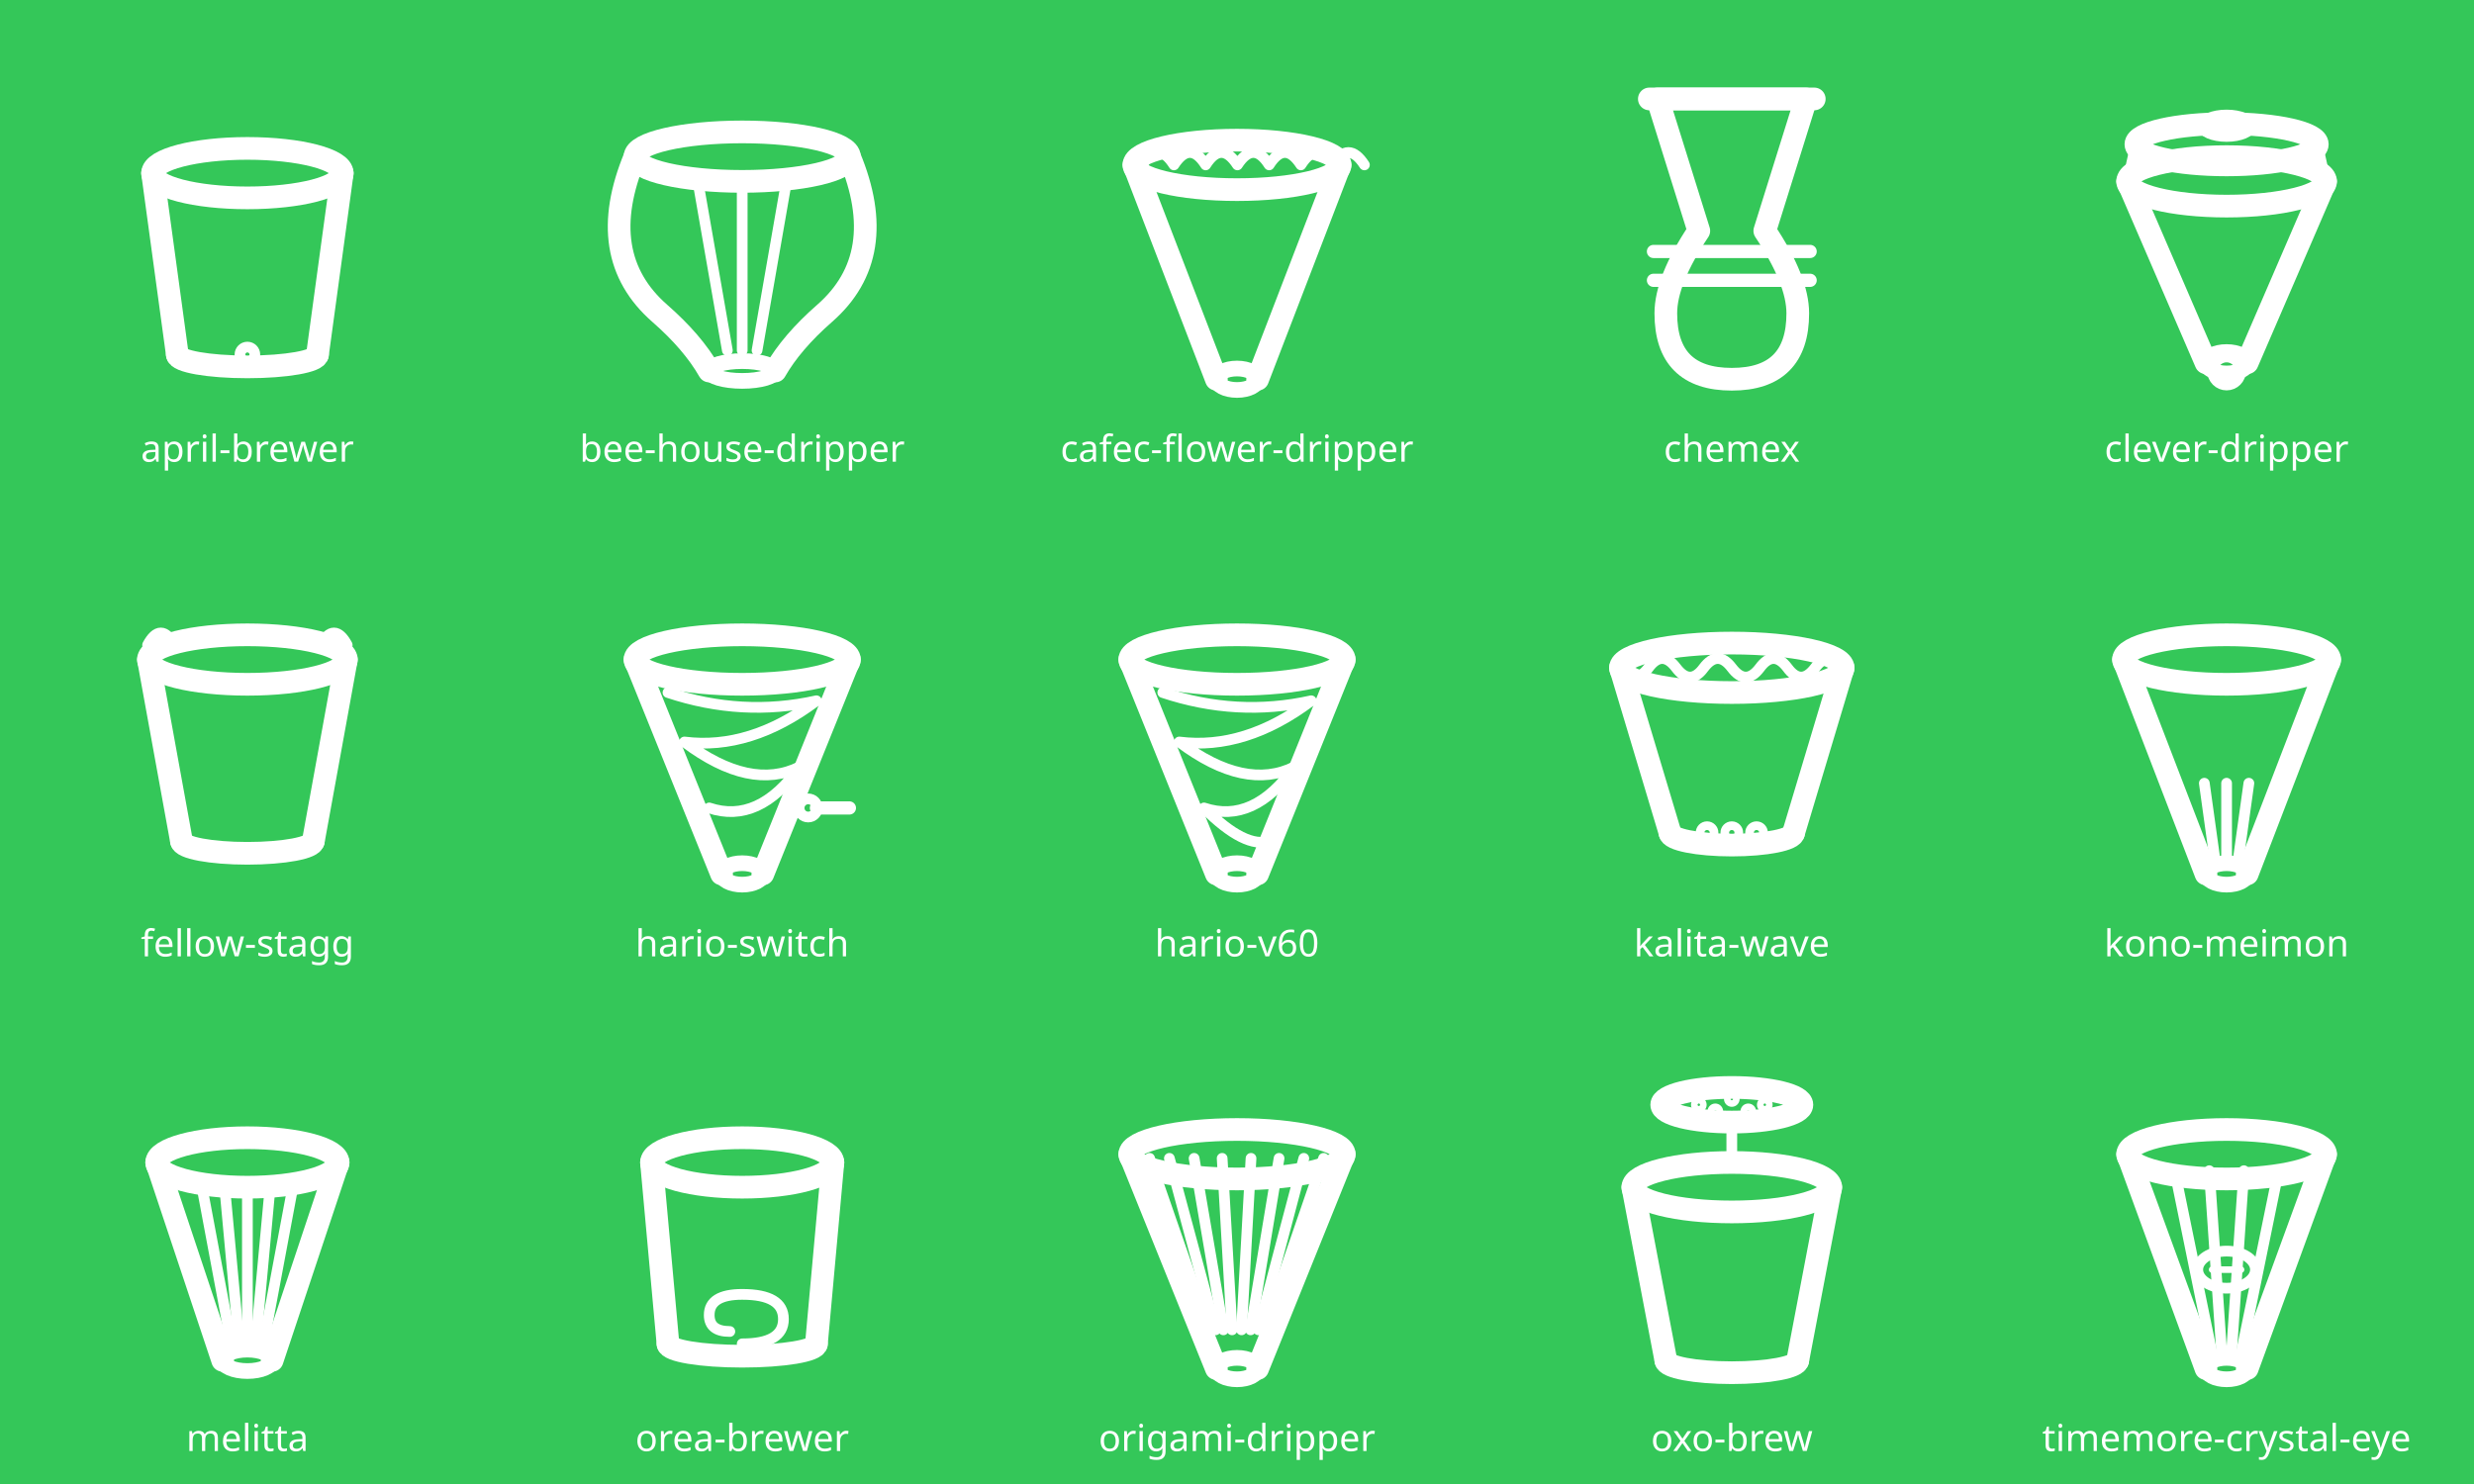
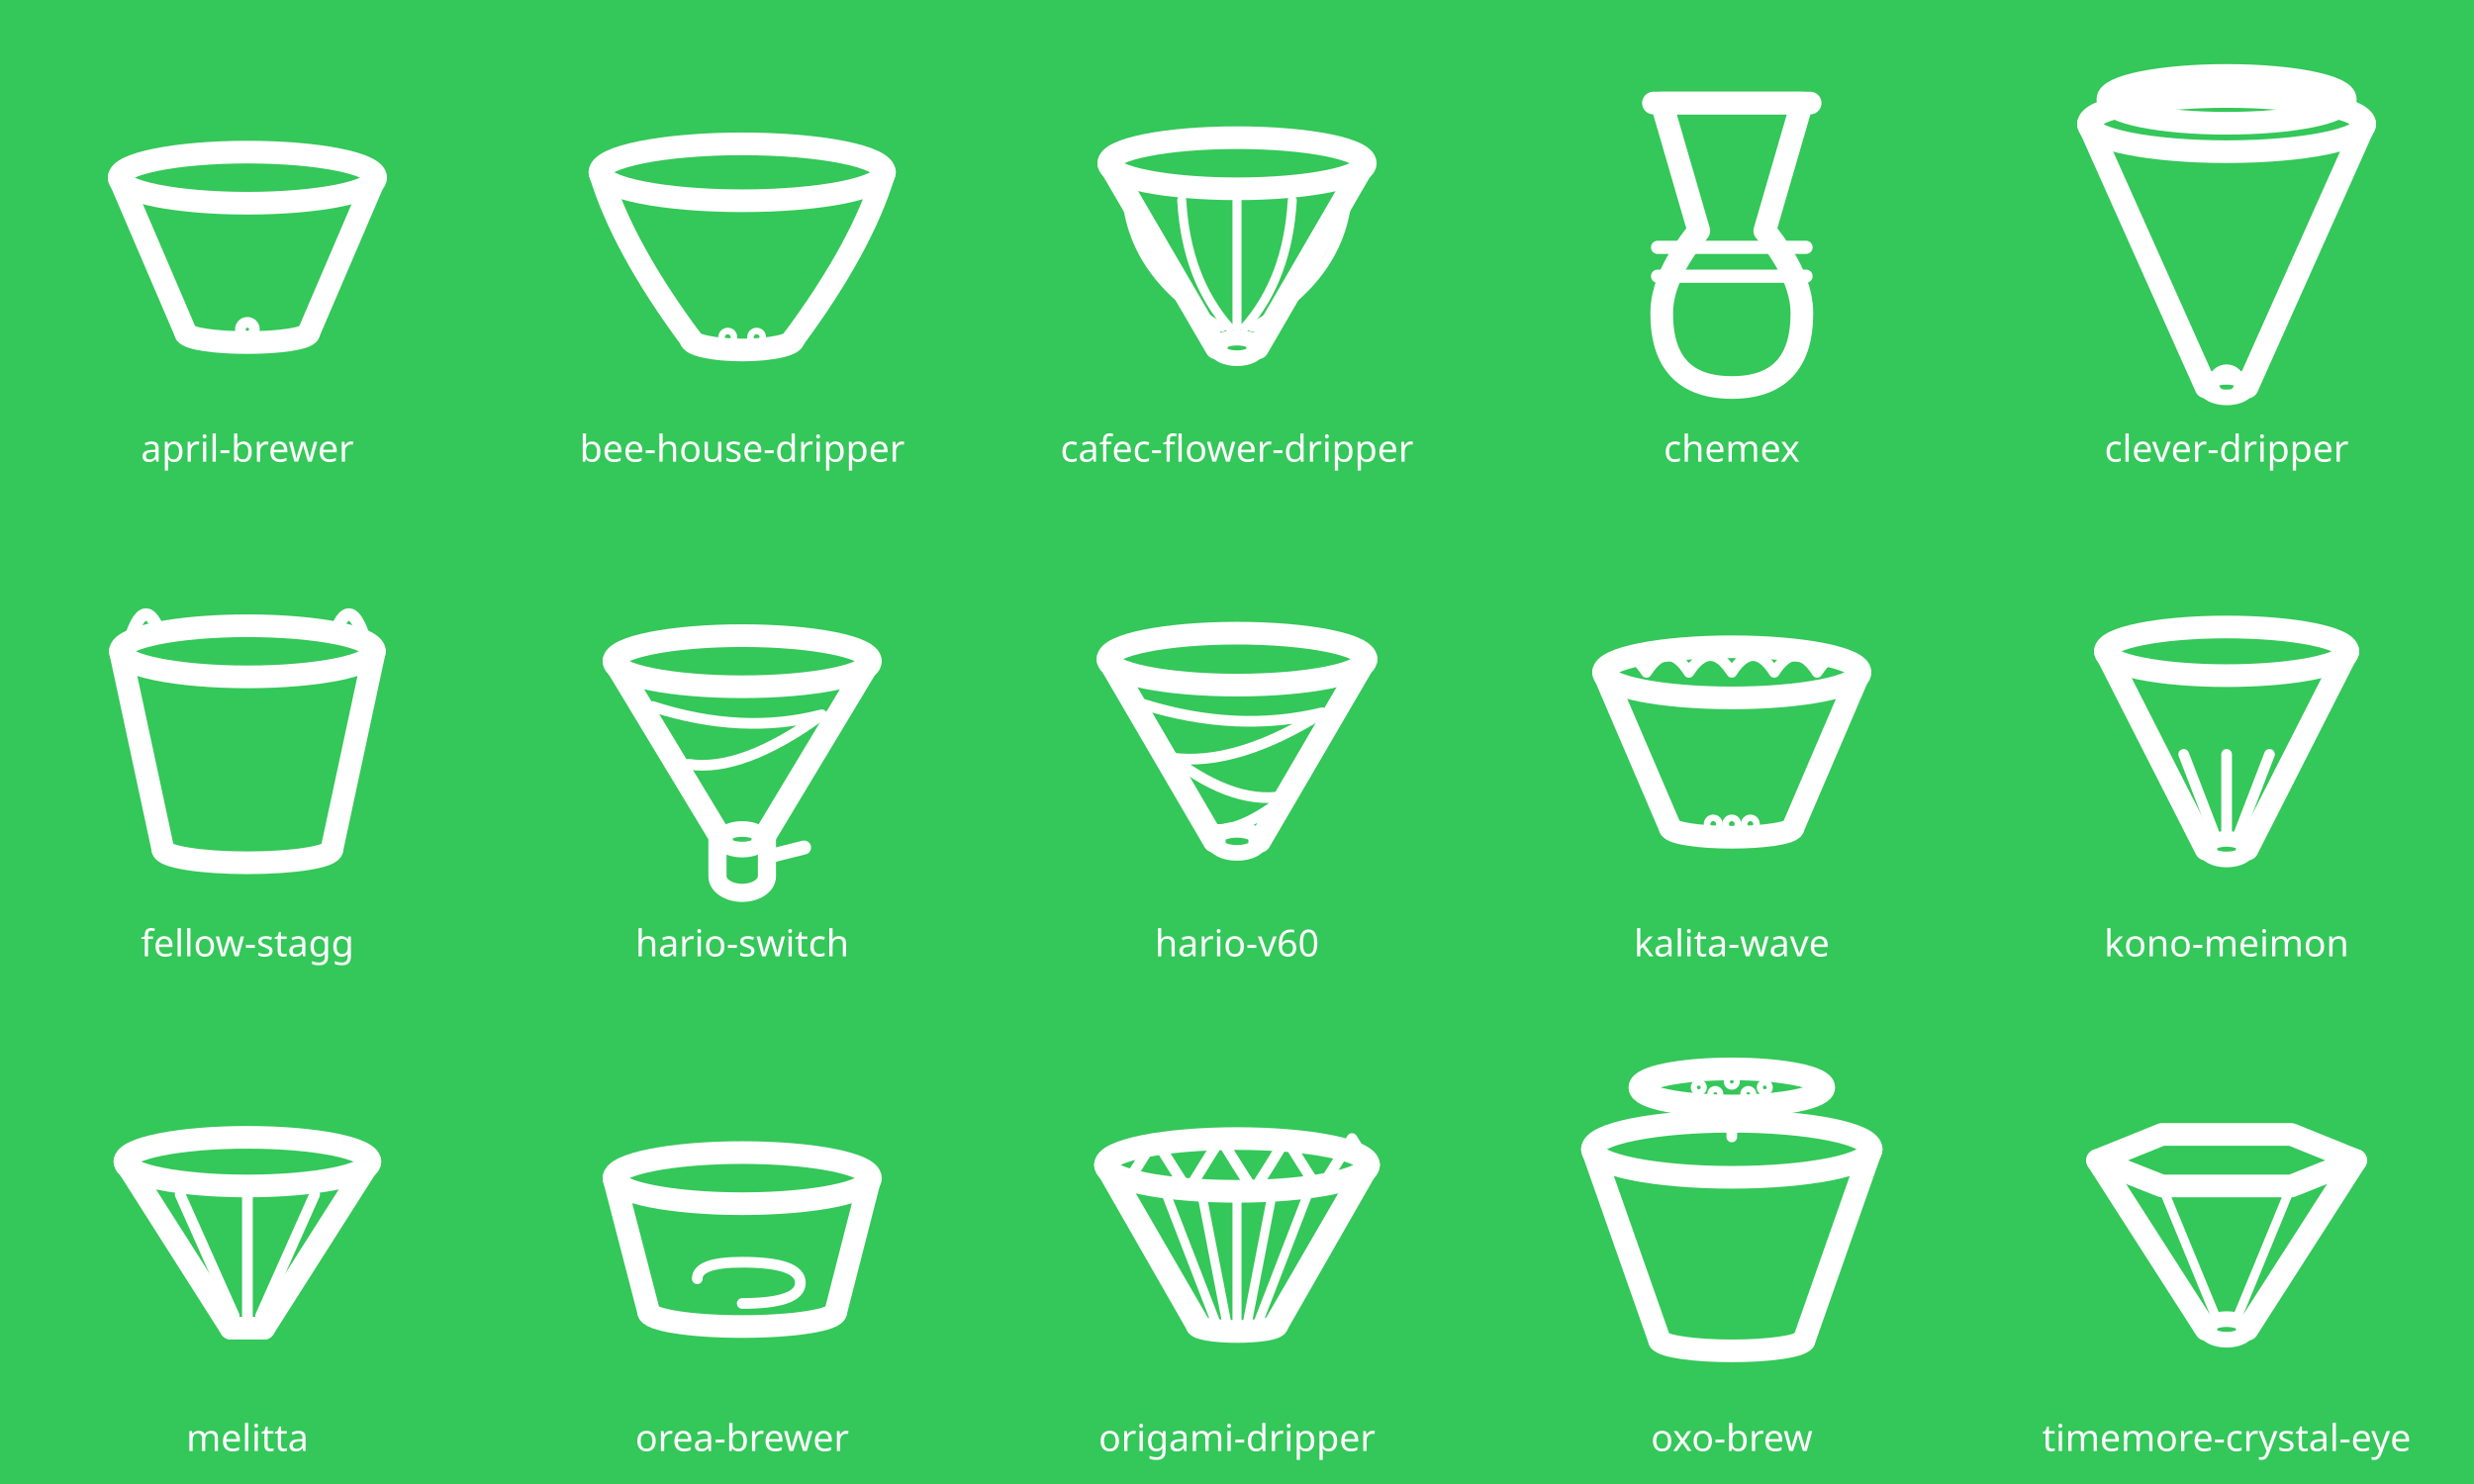
<svg xmlns="http://www.w3.org/2000/svg" width="600" height="360">
  <rect width="100%" height="100%" fill="#34C759" />
  <g transform="translate(10 10)">
    <g fill="none" stroke="#FFFFFF" stroke-linecap="round" stroke-linejoin="round">
-       <ellipse cx="50" cy="32" rx="23" ry="6" stroke-width="5.5" />
-       <path d="M27 32 L33 76" stroke-width="5.5" />
-       <path d="M73 32 L67 76" stroke-width="5.5" />
-       <path d="M33 76 A17 3 0 0 0 67 76" stroke-width="5.5" />
-       <circle cx="50" cy="76" r="1.8" stroke-width="2.6" />
+       <ellipse cx="50" cy="33.1" rx="31.1" ry="6.2" stroke-width="5.5" />
+       <path d="M18.9 33.1 L35.1 70.9" stroke-width="5.5" />
+       <path d="M81.0 33.1 L64.8 70.9" stroke-width="5.5" />
+       <path d="M35.1 70.9 A14.9 2.4 0 0 0 64.8 70.9" stroke-width="5.5" />
+       <circle cx="50" cy="69.9" r="1.7" stroke-width="2.6" />
    </g>
  </g>
  <text x="60" y="112" font-size="9" fill="#ffffff" text-anchor="middle" font-family="sans-serif">april-brewer</text>
  <g transform="translate(130 10)">
    <g fill="none" stroke="#FFFFFF" stroke-linecap="round" stroke-linejoin="round">
-       <ellipse cx="50" cy="28" rx="26" ry="6" stroke-width="5.5" />
-       <path d="M24 28 Q14 52 30 66 Q38 73 42 80" stroke-width="5.5" fill="none" />
-       <path d="M76 28 Q86 52 70 66 Q62 73 58 80" stroke-width="5.5" fill="none" />
-       <ellipse cx="50" cy="80" rx="8" ry="2.4" stroke-width="3.8" />
-       <path d="M39.6 36 L46.4 75" stroke-width="2.6" />
-       <path d="M50.0 36 L50.0 75" stroke-width="2.6" />
-       <path d="M60.4 36 L53.6 75" stroke-width="2.6" />
+       <ellipse cx="50" cy="31.8" rx="34.5" ry="6.9" stroke-width="5.5" />
+       <path d="M15.5 31.8 Q20.9 49.8 37.5 72.2" stroke-width="5.5" />
+       <path d="M84.5 31.8 Q79.1 49.8 62.5 72.2" stroke-width="5.5" />
+       <path d="M37.5 72.2 A12.5 2.7 0 0 0 62.5 72.2" stroke-width="5.5" />
+       <circle cx="46.5" cy="71.8" r="1.5" stroke-width="1.6" />
+       <circle cx="53.5" cy="71.8" r="1.5" stroke-width="1.6" />
    </g>
  </g>
  <text x="180" y="112" font-size="9" fill="#ffffff" text-anchor="middle" font-family="sans-serif">bee-house-dripper</text>
  <g transform="translate(250 10)">
    <g fill="none" stroke="#FFFFFF" stroke-linecap="round" stroke-linejoin="round">
-       <ellipse cx="50" cy="30" rx="25" ry="6" stroke-width="5.5" />
-       <path d="M25 30 L45 82" stroke-width="5.5" />
-       <path d="M75 30 L55 82" stroke-width="5.5" />
-       <ellipse cx="50" cy="82" rx="5" ry="2.6" stroke-width="3.8" />
-       <path d="M27 30 Q30.9 24 34.7 30 Q38.6 24 42.4 30 Q46.2 24 50.1 30 Q54.0 24 57.8 30 Q61.6 24 65.5 30 Q69.3 24 73.2 30 Q77.0 24 80.9 30 " stroke-width="2.6" />
+       <ellipse cx="50" cy="29.6" rx="31.1" ry="6.2" stroke-width="5.5" />
+       <path d="M18.9 29.6 L45.0 74.4" stroke-width="5.5" />
+       <path d="M81.0 29.6 L55.0 74.4" stroke-width="5.5" />
+       <ellipse cx="50" cy="74.4" rx="5.0" ry="2.5" stroke-width="3.8" />
+       <path d="M23.3 38.6 Q25.4 57.6 46.3 69.4" stroke-width="2.2" />
+       <path d="M36.6 38.6 Q37.7 57.6 48.1 69.4" stroke-width="2.2" />
+       <path d="M50.0 38.6 Q50.0 57.6 50.0 69.4" stroke-width="2.2" />
+       <path d="M63.4 38.6 Q62.3 57.6 51.9 69.4" stroke-width="2.2" />
+       <path d="M76.7 38.6 Q74.6 57.6 53.7 69.4" stroke-width="2.2" />
    </g>
  </g>
  <text x="300" y="112" font-size="9" fill="#ffffff" text-anchor="middle" font-family="sans-serif">cafec-flower-dripper</text>
  <g transform="translate(370 10)">
    <g fill="none" stroke="#FFFFFF" stroke-linecap="round" stroke-linejoin="round">
-       <path d="M32 14 L68 14 L58 46 Q66 58 66 66 Q66 82 50 82 Q34 82 34 66 Q34 58 42 46 Z" stroke-width="5.5" />
-       <path d="M30 14 L70 14" stroke-width="5.5" />
-       <path d="M31 51 L69 51" stroke-width="3.2" />
-       <path d="M31 58 L69 58" stroke-width="3.2" />
+       <path d="M33 15 L67 15 L58 46 Q67 57 67 66 Q67 84 50 84 Q33 84 33 66 Q33 57 42 46 Z" stroke-width="5.5" />
+       <path d="M31 15 L69 15" stroke-width="5.5" />
+       <path d="M32 50 L68 50" stroke-width="3.2" />
+       <path d="M32 57 L68 57" stroke-width="3.2" />
    </g>
  </g>
  <text x="420" y="112" font-size="9" fill="#ffffff" text-anchor="middle" font-family="sans-serif">chemex</text>
  <g transform="translate(490 10)">
    <g fill="none" stroke="#FFFFFF" stroke-linecap="round" stroke-linejoin="round">
-       <ellipse cx="50" cy="34" rx="24" ry="6" stroke-width="5.5" />
-       <path d="M26 34 L45 78" stroke-width="5.5" />
-       <path d="M74 34 L55 78" stroke-width="5.5" />
-       <ellipse cx="50" cy="78" rx="5" ry="2.6" stroke-width="3.8" />
-       <ellipse cx="50" cy="25" rx="22" ry="5" stroke-width="5.5" />
-       <path d="M28 25 L26 34 M72 25 L74 34" stroke-width="2.6" />
-       <ellipse cx="50" cy="20.5" rx="6" ry="2.6" stroke-width="2.6" />
-       <circle cx="50" cy="80" r="3.4" stroke-width="2.6" />
+       <ellipse cx="50" cy="20.1" rx="33.5" ry="6.7" stroke-width="5.5" />
+       <path d="M16.5 20.1 L45.0 83.9" stroke-width="5.5" />
+       <path d="M83.5 20.1 L55.0 83.9" stroke-width="5.5" />
+       <ellipse cx="50" cy="83.9" rx="5.0" ry="2.5" stroke-width="3.8" />
+       <ellipse cx="50" cy="14.1" rx="28.8" ry="5.8" stroke-width="5.5" />
+       <path d="M21.2 14.1 L18.9 20.1 M78.8 14.1 L81.1 20.1" stroke-width="2.6" />
+       <ellipse cx="50" cy="10.1" rx="5" ry="2.2" stroke-width="2.6" />
+       <circle cx="50" cy="82.9" r="3.2" stroke-width="2.6" />
    </g>
  </g>
  <text x="540" y="112" font-size="9" fill="#ffffff" text-anchor="middle" font-family="sans-serif">clever-dripper</text>
  <g transform="translate(10 130)">
    <g fill="none" stroke="#FFFFFF" stroke-linecap="round" stroke-linejoin="round">
-       <ellipse cx="50" cy="30" rx="24" ry="6" stroke-width="5.5" />
-       <path d="M26 30 L34 74" stroke-width="5.5" />
-       <path d="M74 30 L66 74" stroke-width="5.5" />
-       <path d="M34 74 A16 3 0 0 0 66 74" stroke-width="5.5" />
-       <path d="M26.0 26.5 Q29.0 21 32.0 26.5" stroke-width="3.0" />
-       <path d="M68.0 26.5 Q71.0 21 74.0 26.5" stroke-width="3.0" />
+       <ellipse cx="50" cy="28.0" rx="30.8" ry="6.2" stroke-width="5.5" />
+       <path d="M19.2 28.0 L29.5 76.0" stroke-width="5.5" />
+       <path d="M80.8 28.0 L70.5 76.0" stroke-width="5.5" />
+       <path d="M29.5 76.0 A20.5 3.3 0 0 0 70.5 76.0" stroke-width="5.5" />
+       <path d="M22.0 23.7 Q25.4 14.4 28.8 23.7" stroke-width="3.0" />
+       <path d="M71.2 23.7 Q74.6 14.4 78.0 23.7" stroke-width="3.0" />
    </g>
  </g>
  <text x="60" y="232" font-size="9" fill="#ffffff" text-anchor="middle" font-family="sans-serif">fellow-stagg</text>
  <g transform="translate(130 130)">
    <g fill="none" stroke="#FFFFFF" stroke-linecap="round" stroke-linejoin="round">
-       <ellipse cx="50" cy="30" rx="26" ry="6" stroke-width="5.5" />
-       <path d="M24 30 L45 82" stroke-width="5.5" />
-       <path d="M76 30 L55 82" stroke-width="5.5" />
-       <ellipse cx="50" cy="82" rx="5" ry="2.6" stroke-width="3.8" />
-       <path d="M32 38 Q50 44 68 40 Q52 52 36 50 Q52 62 64 56 Q54 70 42 66" stroke-width="2.6" />
-       <path d="M68 66 L76 66" stroke-width="3.2" />
-       <circle cx="66" cy="66" r="2.2" stroke-width="2.6" />
+       <ellipse cx="50" cy="30.4" rx="31.1" ry="6.2" stroke-width="5.5" />
+       <path d="M18.9 30.4 L45.0 73.6" stroke-width="5.5" />
+       <path d="M81.0 30.4 L55.0 73.6" stroke-width="5.5" />
+       <ellipse cx="50" cy="73.6" rx="5.0" ry="2.5" stroke-width="3.8" />
+       <path d="M28.3 41.4 Q50 48.4 69.3 43.4 Q50 57.4 37.0 55.4" stroke-width="2.6" />
+       <path d="M44.0 73.6 L44.0 82.6 A6 4 0 0 0 56.0 82.6 L56.0 73.6" stroke-width="4.4" />
+       <path d="M57.0 77.6 L65.0 75.6" stroke-width="3.4" />
    </g>
  </g>
  <text x="180" y="232" font-size="9" fill="#ffffff" text-anchor="middle" font-family="sans-serif">hario-switch</text>
  <g transform="translate(250 130)">
    <g fill="none" stroke="#FFFFFF" stroke-linecap="round" stroke-linejoin="round">
-       <ellipse cx="50" cy="30" rx="26" ry="6" stroke-width="5.5" />
-       <path d="M24 30 L45 82" stroke-width="5.5" />
-       <path d="M76 30 L55 82" stroke-width="5.5" />
-       <ellipse cx="50" cy="82" rx="5" ry="2.6" stroke-width="3.8" />
-       <path d="M32 38 Q50 44 68 40 Q52 52 36 50 Q52 62 64 56 Q54 70 42 66 Q52 76 58 74" stroke-width="2.6" />
+       <ellipse cx="50" cy="29.9" rx="31.3" ry="6.3" stroke-width="5.5" />
+       <path d="M18.7 29.9 L44.5 74.1" stroke-width="5.5" />
+       <path d="M81.3 29.9 L55.5 74.1" stroke-width="5.5" />
+       <ellipse cx="50" cy="74.1" rx="5.5" ry="2.8" stroke-width="3.8" />
+       <path d="M27.4 40.9 Q50 47.9 70.7 42.9 Q50 55.9 34.3 53.9 Q50 65.9 62.5 62.9 Q50 72.9 43.1 70.9" stroke-width="2.6" />
    </g>
  </g>
  <text x="300" y="232" font-size="9" fill="#ffffff" text-anchor="middle" font-family="sans-serif">hario-v60</text>
  <g transform="translate(370 130)">
    <g fill="none" stroke="#FFFFFF" stroke-linecap="round" stroke-linejoin="round">
-       <ellipse cx="50" cy="32" rx="27" ry="6" stroke-width="5.5" />
-       <path d="M23 32 L35 72" stroke-width="5.5" />
-       <path d="M77 32 L65 72" stroke-width="5.5" />
-       <path d="M35 72 A15 3 0 0 0 65 72" stroke-width="5.5" />
-       <path d="M23 32 Q26.4 36.5 29.8 32 Q33.1 27.5 36.5 32 Q39.9 36.5 43.2 32 Q46.6 27.5 50.0 32 Q53.4 36.5 56.8 32 Q60.1 27.5 63.5 32 Q66.8 36.5 70.2 32 Q73.6 27.5 77.0 32 " stroke-width="2.6" />
-       <circle cx="44" cy="72" r="1.7" stroke-width="2.1" />
-       <circle cx="50" cy="72" r="1.7" stroke-width="2.1" />
-       <circle cx="56" cy="72" r="1.7" stroke-width="2.1" />
+       <ellipse cx="50" cy="33.1" rx="31.1" ry="6.2" stroke-width="5.5" />
+       <path d="M18.9 33.1 L35.1 70.9" stroke-width="5.5" />
+       <path d="M81.0 33.1 L64.8 70.9" stroke-width="5.5" />
+       <path d="M35.1 70.9 A14.9 2.4 0 0 0 64.8 70.9" stroke-width="5.5" />
+       <path d="M18.9 33.1 Q24.1 25.0 29.3 33.1 Q34.5 25.0 39.6 33.1 Q44.8 25.0 50.0 33.1 Q55.2 25.0 60.3 33.1 Q65.5 25.0 70.7 33.1 Q75.9 25.0 81.0 33.1 " stroke-width="2.6" />
+       <circle cx="45.5" cy="69.9" r="1.5" stroke-width="1.6" />
+       <circle cx="50" cy="69.9" r="1.5" stroke-width="1.6" />
+       <circle cx="54.5" cy="69.9" r="1.5" stroke-width="1.6" />
    </g>
  </g>
  <text x="420" y="232" font-size="9" fill="#ffffff" text-anchor="middle" font-family="sans-serif">kalita-wave</text>
  <g transform="translate(490 130)">
    <g fill="none" stroke="#FFFFFF" stroke-linecap="round" stroke-linejoin="round">
-       <ellipse cx="50" cy="30" rx="25" ry="6" stroke-width="5.5" />
-       <path d="M25 30 L45 82" stroke-width="5.5" />
-       <path d="M75 30 L55 82" stroke-width="5.5" />
-       <ellipse cx="50" cy="82" rx="5" ry="2.6" stroke-width="3.8" />
-       <path d="M44.6 60 L47.1 78" stroke-width="2.6" />
-       <path d="M50.0 60 L50.0 78" stroke-width="2.6" />
-       <path d="M55.4 60 L52.9 78" stroke-width="2.6" />
+       <ellipse cx="50" cy="28.0" rx="29.4" ry="5.9" stroke-width="5.5" />
+       <path d="M20.6 28.0 L45.0 76.0" stroke-width="5.5" />
+       <path d="M79.4 28.0 L55.0 76.0" stroke-width="5.5" />
+       <ellipse cx="50" cy="76.0" rx="5.0" ry="2.5" stroke-width="3.8" />
+       <path d="M39.6 53.0 L46.9 72.0" stroke-width="2.6" />
+       <path d="M50.0 53.0 L50.0 72.0" stroke-width="2.6" />
+       <path d="M60.4 53.0 L53.1 72.0" stroke-width="2.6" />
    </g>
  </g>
  <text x="540" y="232" font-size="9" fill="#ffffff" text-anchor="middle" font-family="sans-serif">kono-meimon</text>
  <g transform="translate(10 250)">
    <g fill="none" stroke="#FFFFFF" stroke-linecap="round" stroke-linejoin="round">
-       <ellipse cx="50" cy="32" rx="22" ry="6" stroke-width="5.5" />
-       <path d="M28 32 L44 80" stroke-width="5.5" />
-       <path d="M72 32 L56 80" stroke-width="5.5" />
-       <ellipse cx="50" cy="80" rx="6" ry="2.6" stroke-width="3.8" />
-       <path d="M38.8 37 L46.1 76" stroke-width="2.6" />
-       <path d="M44.4 37 L48.0 76" stroke-width="2.6" />
-       <path d="M50.0 37 L50.0 76" stroke-width="2.6" />
-       <path d="M55.6 37 L52.0 76" stroke-width="2.6" />
-       <path d="M61.2 37 L53.9 76" stroke-width="2.6" />
+       <ellipse cx="50" cy="31.8" rx="29.7" ry="5.9" stroke-width="5.5" />
+       <path d="M20.3 31.8 L46.0 72.2" stroke-width="5.5" />
+       <path d="M79.7 31.8 L54.0 72.2" stroke-width="5.5" />
+       <path d="M46.0 72.2 L54.0 72.2" stroke-width="5.5" />
+       <path d="M33.7 39.8 L46.8 69.2" stroke-width="2.6" />
+       <path d="M50.0 39.8 L50.0 69.2" stroke-width="2.6" />
+       <path d="M66.3 39.8 L53.2 69.2" stroke-width="2.6" />
    </g>
  </g>
  <text x="60" y="352" font-size="9" fill="#ffffff" text-anchor="middle" font-family="sans-serif">melitta</text>
  <g transform="translate(130 250)">
    <g fill="none" stroke="#FFFFFF" stroke-linecap="round" stroke-linejoin="round">
-       <ellipse cx="50" cy="32" rx="22" ry="6" stroke-width="5.5" />
-       <path d="M28 32 L32 76" stroke-width="5.5" />
-       <path d="M72 32 L68 76" stroke-width="5.5" />
-       <path d="M32 76 A18 3 0 0 0 68 76" stroke-width="5.5" />
-       <path d="M50 76 Q60 76 60 70 Q60 64 50 64 Q42 64 42 69 Q42 73 47 73" stroke-width="2.6" />
+       <ellipse cx="50" cy="35.8" rx="31.1" ry="6.2" stroke-width="5.5" />
+       <path d="M18.9 35.8 L27.3 68.2" stroke-width="5.5" />
+       <path d="M81.0 35.8 L72.7 68.2" stroke-width="5.5" />
+       <path d="M27.3 68.2 A22.7 3.6 0 0 0 72.7 68.2" stroke-width="5.5" />
+       <path d="M50 66.2 Q64.1 66.2 64.1 61.2 Q64.1 56.2 50 56.2 Q39.1 56.2 39.1 60.2" stroke-width="2.6" />
    </g>
  </g>
  <text x="180" y="352" font-size="9" fill="#ffffff" text-anchor="middle" font-family="sans-serif">orea-brewer</text>
  <g transform="translate(250 250)">
    <g fill="none" stroke="#FFFFFF" stroke-linecap="round" stroke-linejoin="round">
-       <ellipse cx="50" cy="30" rx="26" ry="6" stroke-width="5.5" />
-       <path d="M24 30 L45 82" stroke-width="5.5" />
-       <path d="M76 30 L55 82" stroke-width="5.5" />
-       <ellipse cx="50" cy="82" rx="5" ry="2.6" stroke-width="3.8" />
-       <path d="M25.6 31 L42.2 72.6" stroke-width="2.6" />
-       <path d="M28.8 31 L43.2 72.6" stroke-width="2.6" />
-       <path d="M33.6 31 L44.8 72.6" stroke-width="2.6" />
-       <path d="M39.6 31 L46.7 72.6" stroke-width="2.6" />
-       <path d="M46.4 31 L48.8 72.6" stroke-width="2.6" />
-       <path d="M53.4 31 L51.1 72.6" stroke-width="2.6" />
-       <path d="M60.2 31 L53.3 72.6" stroke-width="2.6" />
-       <path d="M66.2 31 L55.2 72.6" stroke-width="2.6" />
-       <path d="M71.0 31 L56.7 72.6" stroke-width="2.6" />
-       <path d="M74.4 31 L57.8 72.6" stroke-width="2.6" />
+       <ellipse cx="50" cy="32.6" rx="31.9" ry="6.4" stroke-width="5.5" />
+       <path d="M18.1 32.6 L40.3 71.4" stroke-width="5.5" />
+       <path d="M81.9 32.6 L59.7 71.4" stroke-width="5.5" />
+       <path d="M40.3 71.4 A9.7 1.6 0 0 0 59.7 71.4" stroke-width="5.5" />
+       <path d="M18.1 32.6 L22.1 38.9 L26.1 32.6 L30.1 26.2 L34.1 32.6 L38.1 38.9 L42.0 32.6 L46.0 26.2 L50.0 32.6 L54.0 38.9 L58.0 32.6 L61.9 26.2 L65.9 32.6 L69.9 38.9 L73.9 32.6 L77.9 26.2 L81.9 32.6 " stroke-width="2.6" />
+       <path d="M23.5 38.3 L42.1 70.4" stroke-width="2.2" />
+       <path d="M32.3 38.3 L44.7 70.4" stroke-width="2.2" />
+       <path d="M41.2 38.3 L47.4 70.4" stroke-width="2.2" />
+       <path d="M50.0 38.3 L50.0 70.4" stroke-width="2.2" />
+       <path d="M58.8 38.3 L52.6 70.4" stroke-width="2.2" />
+       <path d="M67.7 38.3 L55.3 70.4" stroke-width="2.2" />
+       <path d="M76.5 38.3 L57.9 70.4" stroke-width="2.2" />
    </g>
  </g>
  <text x="300" y="352" font-size="9" fill="#ffffff" text-anchor="middle" font-family="sans-serif">origami-dripper</text>
  <g transform="translate(370 250)">
    <g fill="none" stroke="#FFFFFF" stroke-linecap="round" stroke-linejoin="round">
-       <ellipse cx="50" cy="38" rx="24" ry="6" stroke-width="5.5" />
-       <path d="M26 38 L34 80" stroke-width="5.5" />
-       <path d="M74 38 L66 80" stroke-width="5.5" />
-       <path d="M34 80 A16 3 0 0 0 66 80" stroke-width="5.5" />
-       <ellipse cx="50" cy="18" rx="17" ry="4.2" stroke-width="5.5" />
-       <circle cx="42" cy="18" r="1.1" stroke-width="1.6" />
-       <circle cx="50" cy="16.6" r="1.1" stroke-width="1.6" />
-       <circle cx="58" cy="18" r="1.1" stroke-width="1.6" />
-       <circle cx="46" cy="19.6" r="1.1" stroke-width="1.6" />
-       <circle cx="54" cy="19.6" r="1.1" stroke-width="1.6" />
-       <path d="M50 22 L50 32" stroke-width="2.6" />
+       <ellipse cx="50" cy="28.8" rx="33.8" ry="6.8" stroke-width="5.5" />
+       <path d="M16.2 28.8 L32.5 75.2" stroke-width="5.5" />
+       <path d="M83.8 28.8 L67.5 75.2" stroke-width="5.5" />
+       <path d="M32.5 75.2 A17.6 2.8 0 0 0 67.5 75.2" stroke-width="5.5" />
+       <ellipse cx="50" cy="13.8" rx="22.3" ry="4.5" stroke-width="5.5" />
+       <circle cx="42" cy="13.8" r="1.2" stroke-width="1.5" />
+       <circle cx="50" cy="12.4" r="1.2" stroke-width="1.5" />
+       <circle cx="58" cy="13.8" r="1.2" stroke-width="1.5" />
+       <circle cx="46" cy="15.4" r="1.2" stroke-width="1.5" />
+       <circle cx="54" cy="15.4" r="1.2" stroke-width="1.5" />
+       <path d="M50 18.8 L50 25.8" stroke-width="2.6" />
    </g>
  </g>
  <text x="420" y="352" font-size="9" fill="#ffffff" text-anchor="middle" font-family="sans-serif">oxo-brew</text>
  <g transform="translate(490 250)">
    <g fill="none" stroke="#FFFFFF" stroke-linecap="round" stroke-linejoin="round">
-       <ellipse cx="50" cy="30" rx="24" ry="6" stroke-width="5.5" />
-       <path d="M26 30 L45 82" stroke-width="5.5" />
-       <path d="M74 30 L55 82" stroke-width="5.5" />
-       <ellipse cx="50" cy="82" rx="5" ry="2.6" stroke-width="3.8" />
-       <path d="M37.4 34 L46.4 78" stroke-width="2.6" />
-       <path d="M45.8 34 L48.8 78" stroke-width="2.6" />
-       <path d="M54.2 34 L51.2 78" stroke-width="2.6" />
-       <path d="M62.6 34 L53.6 78" stroke-width="2.6" />
-       <ellipse cx="50" cy="58" rx="7" ry="4.5" stroke-width="2.6" />
-       <path d="M46.5 58 L53.5 58" stroke-width="1.6" />
+       <path d="M18.7 31.5 L34.3 37.7 L65.7 37.7 L81.3 31.5 L65.7 25.2 L34.3 25.2 Z" stroke-width="5.5" />
+       <path d="M18.7 31.5 L45.0 72.5" stroke-width="5.5" />
+       <path d="M81.3 31.5 L55.0 72.5" stroke-width="5.5" />
+       <ellipse cx="50" cy="72.5" rx="5.0" ry="2.5" stroke-width="3.8" />
+       <path d="M34.3 37.7 L47.8 70.5" stroke-width="2.2" />
+       <path d="M65.7 37.7 L52.2 70.5" stroke-width="2.2" />
    </g>
  </g>
  <text x="540" y="352" font-size="9" fill="#ffffff" text-anchor="middle" font-family="sans-serif">timemore-crystal-eye</text>
</svg>
